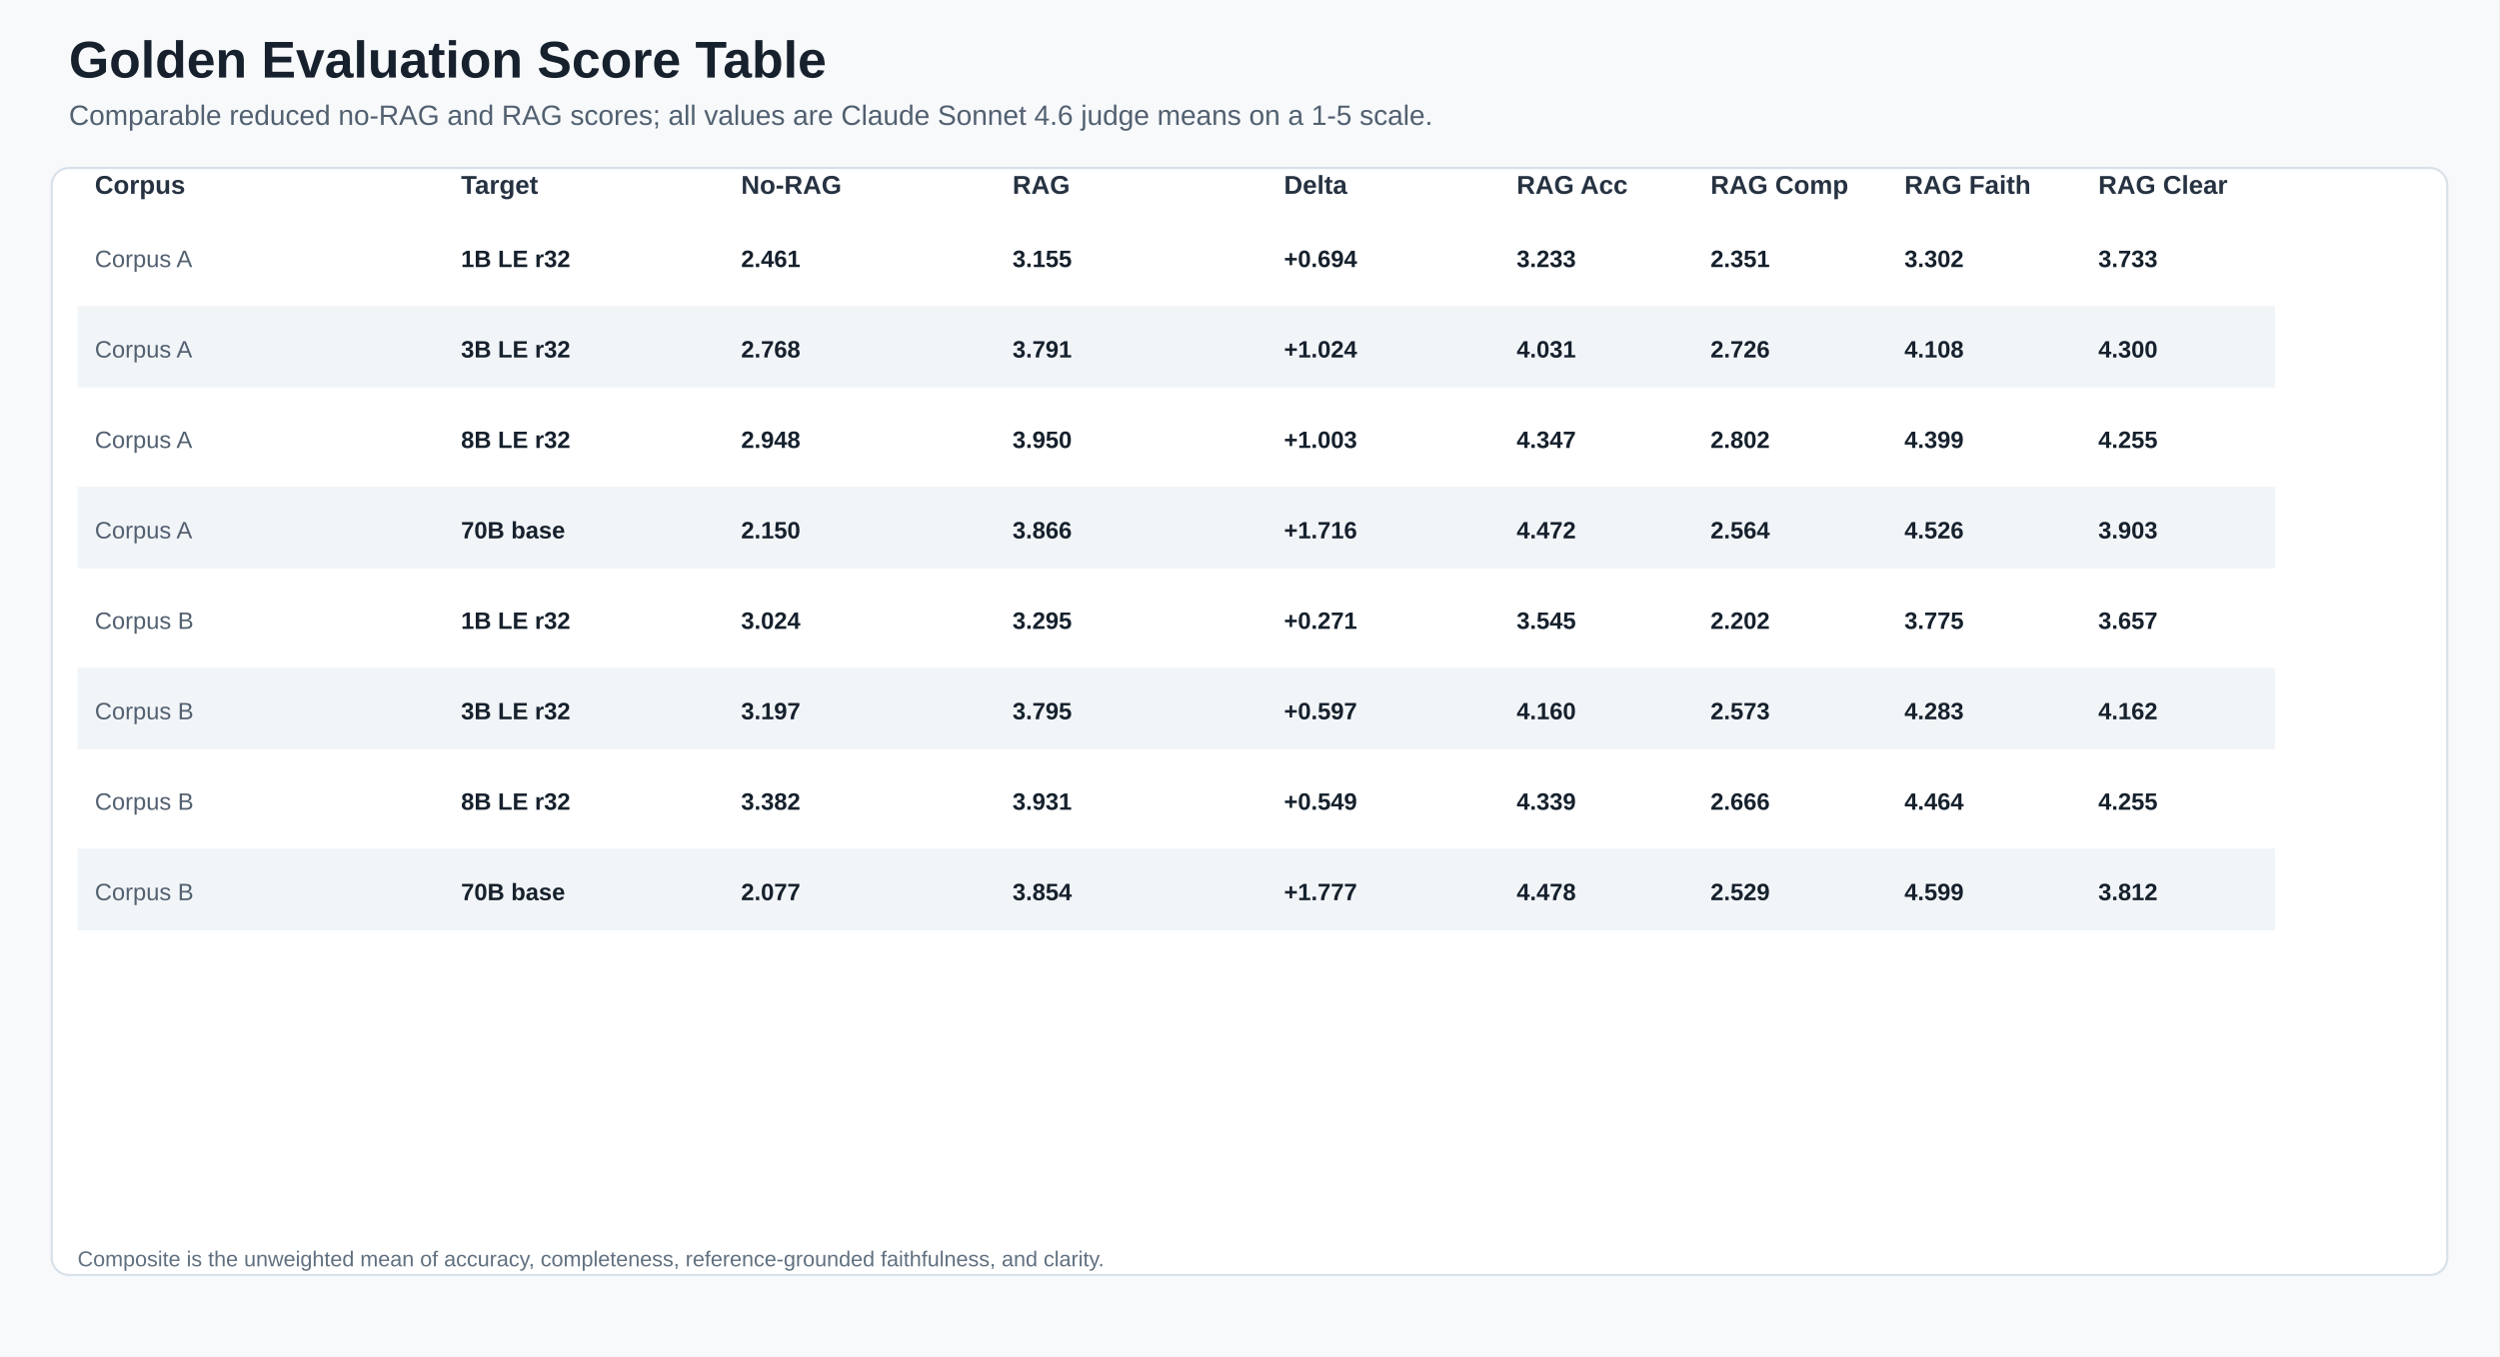
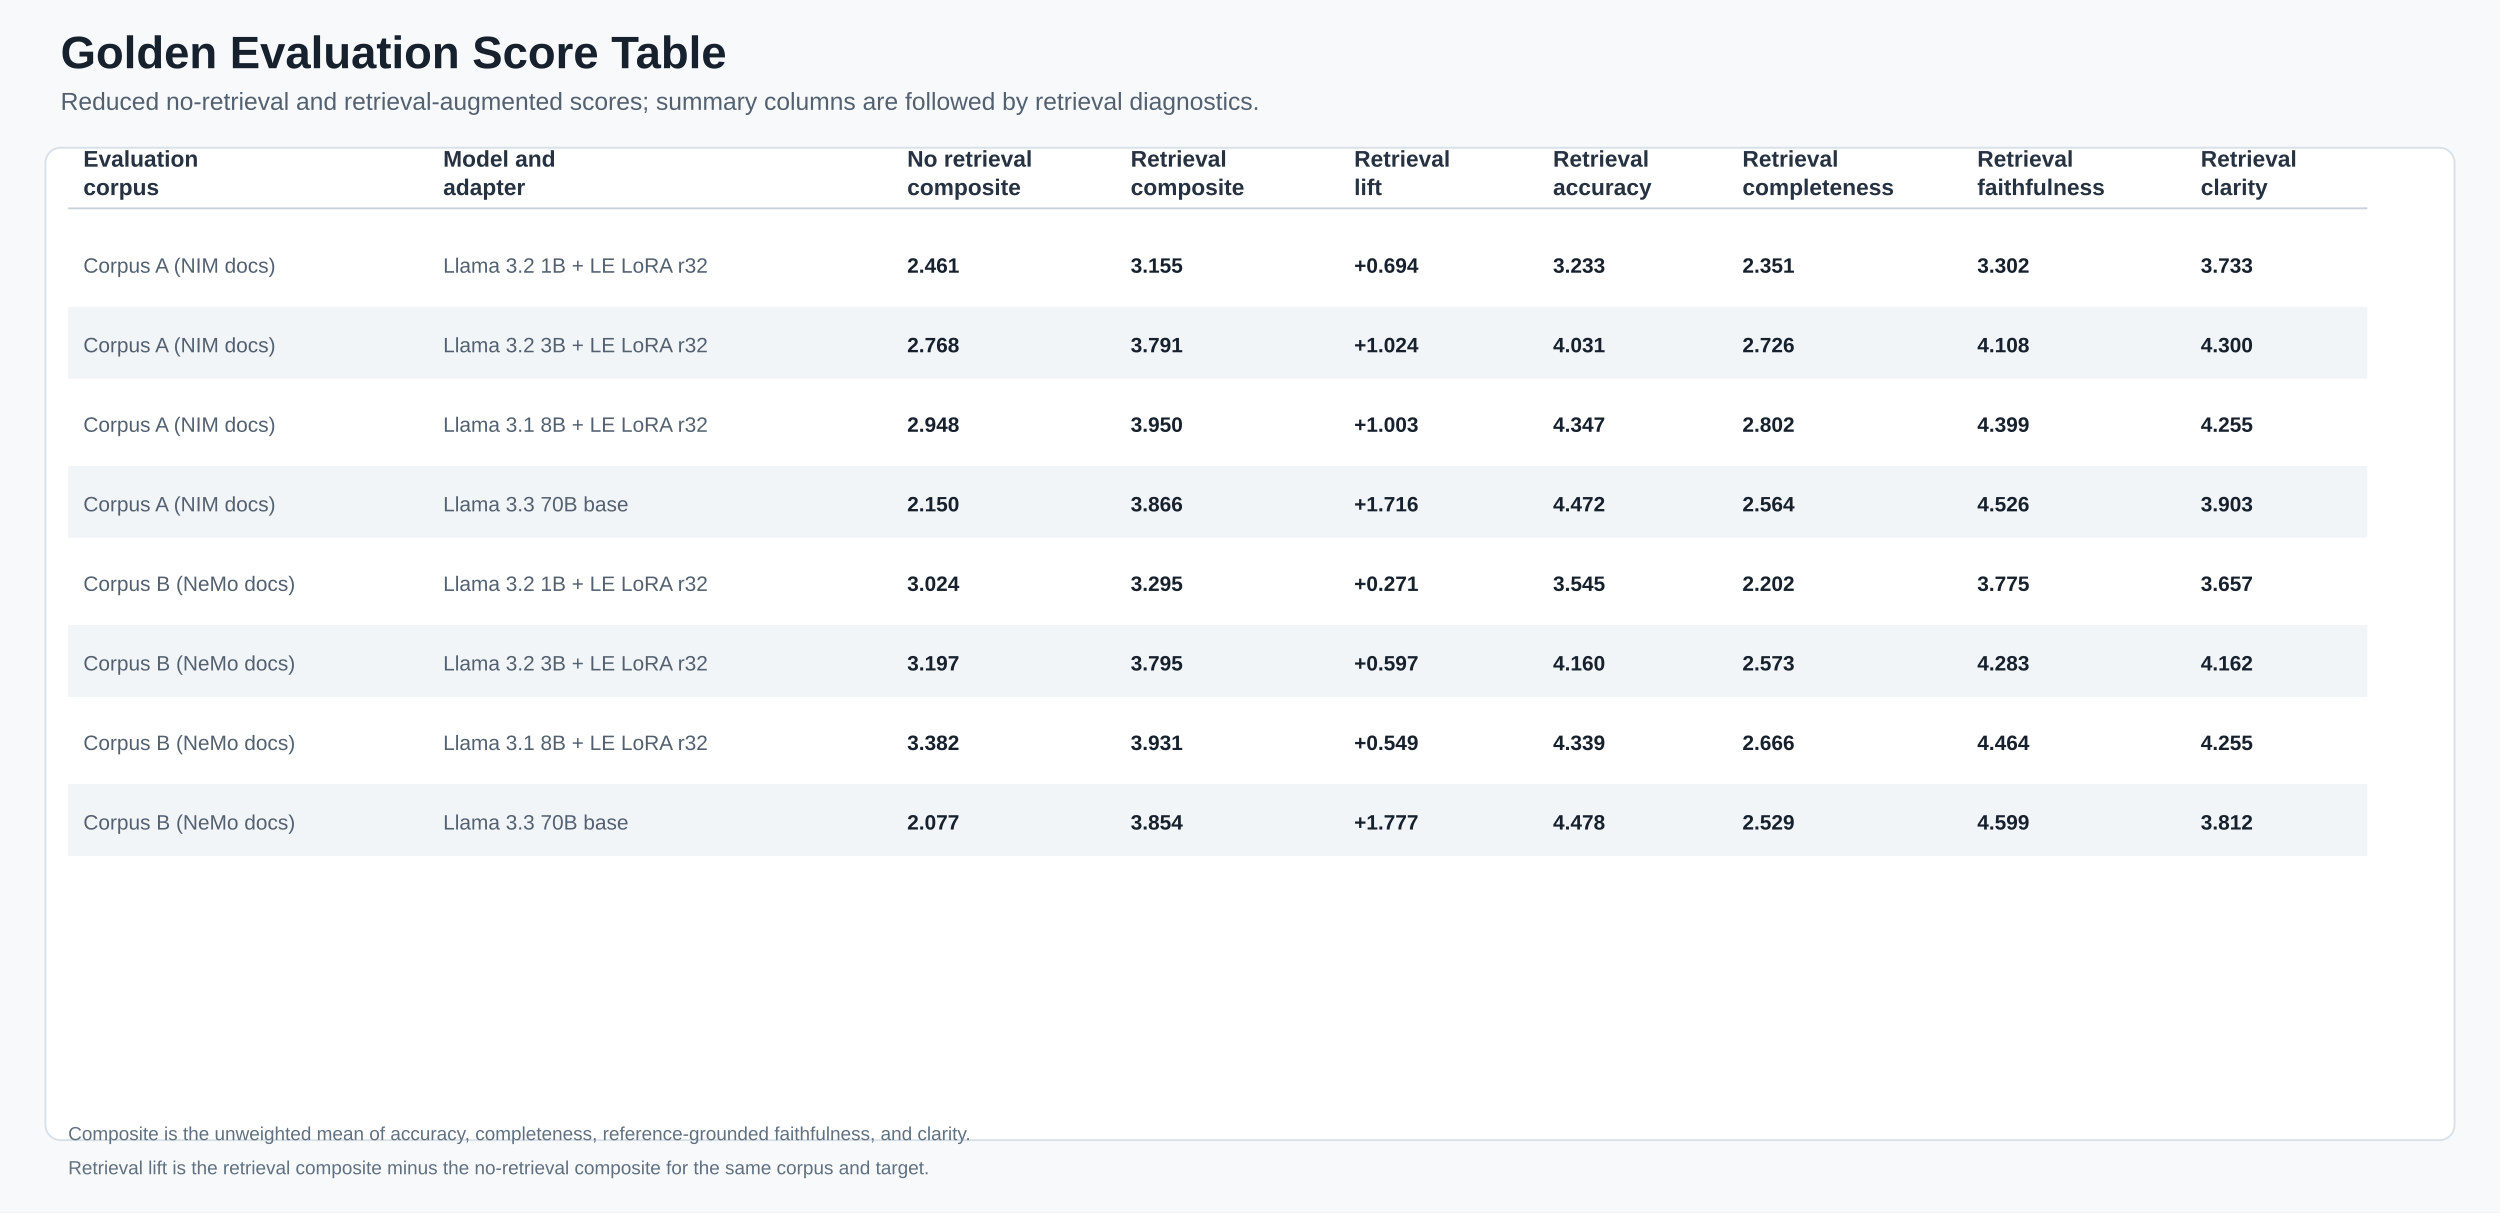
- <svg xmlns="http://www.w3.org/2000/svg" width="1160" height="630" viewBox="0 0 1160 630" role="img" aria-labelledby="title desc">
+ <svg xmlns="http://www.w3.org/2000/svg" width="1320" height="640" viewBox="0 0 1320 640" role="img" aria-labelledby="title desc">
  <style>
.bg{fill:#f7f9fb}.title{font:700 24px Arial,sans-serif;fill:#16212d}.subtitle{font:400 13px Arial,sans-serif;fill:#526070}
.label{font:700 12px Arial,sans-serif;fill:#263241}.small{font:400 11px Arial,sans-serif;fill:#526070}.tiny{font:400 10px Arial,sans-serif;fill:#607080}
.axis{stroke:#c9d2dc;stroke-width:1}.grid{stroke:#dbe2ea;stroke-width:1}.panel{fill:#ffffff;stroke:#d8e0e8;stroke-width:1;rx:8}
.norag{fill:#8794a3}.rag{fill:#15956f}.line{stroke:#9aa8b6;stroke-width:1}.value{font:700 11px Arial,sans-serif;fill:#16212d}
</style>
  <rect class="bg" x="0" y="0" width="100%" height="100%" />
  <text class="title" x="32" y="36">Golden Evaluation Score Table</text>
-   <text class="subtitle" x="32" y="58">Comparable reduced no-RAG and RAG scores; all values are Claude Sonnet 4.6 judge means on a 1-5 scale.</text>
-   <rect class="panel" x="24" y="78" width="1112" height="514" />
-   <text class="label" x="44" y="90">Corpus</text>
-   <text class="label" x="214" y="90">Target</text>
-   <text class="label" x="344" y="90">No-RAG</text>
-   <text class="label" x="470" y="90">RAG</text>
-   <text class="label" x="596" y="90">Delta</text>
-   <text class="label" x="704" y="90">RAG Acc</text>
-   <text class="label" x="794" y="90">RAG Comp</text>
-   <text class="label" x="884" y="90">RAG Faith</text>
-   <text class="label" x="974" y="90">RAG Clear</text>
-   <rect x="36" y="100" width="1020" height="38" fill="#ffffff" />
-   <text class="small" x="44" y="124">Corpus A</text>
-   <text class="value" x="214" y="124">1B LE r32</text>
-   <text class="value" x="344" y="124">2.461</text>
-   <text class="value" x="470" y="124">3.155</text>
-   <text class="value" x="596" y="124">+0.694</text>
-   <text class="value" x="704" y="124">3.233</text>
-   <text class="value" x="794" y="124">2.351</text>
-   <text class="value" x="884" y="124">3.302</text>
-   <text class="value" x="974" y="124">3.733</text>
-   <rect x="36" y="142" width="1020" height="38" fill="#f2f5f8" />
-   <text class="small" x="44" y="166">Corpus A</text>
-   <text class="value" x="214" y="166">3B LE r32</text>
-   <text class="value" x="344" y="166">2.768</text>
-   <text class="value" x="470" y="166">3.791</text>
-   <text class="value" x="596" y="166">+1.024</text>
-   <text class="value" x="704" y="166">4.031</text>
-   <text class="value" x="794" y="166">2.726</text>
-   <text class="value" x="884" y="166">4.108</text>
-   <text class="value" x="974" y="166">4.300</text>
-   <rect x="36" y="184" width="1020" height="38" fill="#ffffff" />
-   <text class="small" x="44" y="208">Corpus A</text>
-   <text class="value" x="214" y="208">8B LE r32</text>
-   <text class="value" x="344" y="208">2.948</text>
-   <text class="value" x="470" y="208">3.950</text>
-   <text class="value" x="596" y="208">+1.003</text>
-   <text class="value" x="704" y="208">4.347</text>
-   <text class="value" x="794" y="208">2.802</text>
-   <text class="value" x="884" y="208">4.399</text>
-   <text class="value" x="974" y="208">4.255</text>
-   <rect x="36" y="226" width="1020" height="38" fill="#f2f5f8" />
-   <text class="small" x="44" y="250">Corpus A</text>
-   <text class="value" x="214" y="250">70B base</text>
-   <text class="value" x="344" y="250">2.150</text>
-   <text class="value" x="470" y="250">3.866</text>
-   <text class="value" x="596" y="250">+1.716</text>
-   <text class="value" x="704" y="250">4.472</text>
-   <text class="value" x="794" y="250">2.564</text>
-   <text class="value" x="884" y="250">4.526</text>
-   <text class="value" x="974" y="250">3.903</text>
-   <rect x="36" y="268" width="1020" height="38" fill="#ffffff" />
-   <text class="small" x="44" y="292">Corpus B</text>
-   <text class="value" x="214" y="292">1B LE r32</text>
-   <text class="value" x="344" y="292">3.024</text>
-   <text class="value" x="470" y="292">3.295</text>
-   <text class="value" x="596" y="292">+0.271</text>
-   <text class="value" x="704" y="292">3.545</text>
-   <text class="value" x="794" y="292">2.202</text>
-   <text class="value" x="884" y="292">3.775</text>
-   <text class="value" x="974" y="292">3.657</text>
-   <rect x="36" y="310" width="1020" height="38" fill="#f2f5f8" />
-   <text class="small" x="44" y="334">Corpus B</text>
-   <text class="value" x="214" y="334">3B LE r32</text>
-   <text class="value" x="344" y="334">3.197</text>
-   <text class="value" x="470" y="334">3.795</text>
-   <text class="value" x="596" y="334">+0.597</text>
-   <text class="value" x="704" y="334">4.160</text>
-   <text class="value" x="794" y="334">2.573</text>
-   <text class="value" x="884" y="334">4.283</text>
-   <text class="value" x="974" y="334">4.162</text>
-   <rect x="36" y="352" width="1020" height="38" fill="#ffffff" />
-   <text class="small" x="44" y="376">Corpus B</text>
-   <text class="value" x="214" y="376">8B LE r32</text>
-   <text class="value" x="344" y="376">3.382</text>
-   <text class="value" x="470" y="376">3.931</text>
-   <text class="value" x="596" y="376">+0.549</text>
-   <text class="value" x="704" y="376">4.339</text>
-   <text class="value" x="794" y="376">2.666</text>
-   <text class="value" x="884" y="376">4.464</text>
-   <text class="value" x="974" y="376">4.255</text>
-   <rect x="36" y="394" width="1020" height="38" fill="#f2f5f8" />
-   <text class="small" x="44" y="418">Corpus B</text>
-   <text class="value" x="214" y="418">70B base</text>
-   <text class="value" x="344" y="418">2.077</text>
-   <text class="value" x="470" y="418">3.854</text>
-   <text class="value" x="596" y="418">+1.777</text>
-   <text class="value" x="704" y="418">4.478</text>
-   <text class="value" x="794" y="418">2.529</text>
-   <text class="value" x="884" y="418">4.599</text>
-   <text class="value" x="974" y="418">3.812</text>
-   <text class="tiny" x="36" y="588">Composite is the unweighted mean of accuracy, completeness, reference-grounded faithfulness, and clarity.</text>
+   <text class="subtitle" x="32" y="58">Reduced no-retrieval and retrieval-augmented scores; summary columns are followed by retrieval diagnostics.</text>
+   <rect class="panel" x="24" y="78" width="1272" height="524" />
+   <text class="label" x="44" y="88">Evaluation</text>
+   <text class="label" x="44" y="103">corpus</text>
+   <text class="label" x="234" y="88">Model and</text>
+   <text class="label" x="234" y="103">adapter</text>
+   <text class="label" x="479" y="88">No retrieval</text>
+   <text class="label" x="479" y="103">composite</text>
+   <text class="label" x="597" y="88">Retrieval</text>
+   <text class="label" x="597" y="103">composite</text>
+   <text class="label" x="715" y="88">Retrieval</text>
+   <text class="label" x="715" y="103">lift</text>
+   <text class="label" x="820" y="88">Retrieval</text>
+   <text class="label" x="820" y="103">accuracy</text>
+   <text class="label" x="920" y="88">Retrieval</text>
+   <text class="label" x="920" y="103">completeness</text>
+   <text class="label" x="1044" y="88">Retrieval</text>
+   <text class="label" x="1044" y="103">faithfulness</text>
+   <text class="label" x="1162" y="88">Retrieval</text>
+   <text class="label" x="1162" y="103">clarity</text>
+   <line class="axis" x1="36" y1="110" x2="1250" y2="110" />
+   <rect x="36" y="120" width="1214" height="38" fill="#ffffff" />
+   <text class="small" x="44" y="144">Corpus A (NIM docs)</text>
+   <text class="small" x="234" y="144">Llama 3.2 1B + LE LoRA r32</text>
+   <text class="value" x="479" y="144">2.461</text>
+   <text class="value" x="597" y="144">3.155</text>
+   <text class="value" x="715" y="144">+0.694</text>
+   <text class="value" x="820" y="144">3.233</text>
+   <text class="value" x="920" y="144">2.351</text>
+   <text class="value" x="1044" y="144">3.302</text>
+   <text class="value" x="1162" y="144">3.733</text>
+   <rect x="36" y="162" width="1214" height="38" fill="#f2f5f8" />
+   <text class="small" x="44" y="186">Corpus A (NIM docs)</text>
+   <text class="small" x="234" y="186">Llama 3.2 3B + LE LoRA r32</text>
+   <text class="value" x="479" y="186">2.768</text>
+   <text class="value" x="597" y="186">3.791</text>
+   <text class="value" x="715" y="186">+1.024</text>
+   <text class="value" x="820" y="186">4.031</text>
+   <text class="value" x="920" y="186">2.726</text>
+   <text class="value" x="1044" y="186">4.108</text>
+   <text class="value" x="1162" y="186">4.300</text>
+   <rect x="36" y="204" width="1214" height="38" fill="#ffffff" />
+   <text class="small" x="44" y="228">Corpus A (NIM docs)</text>
+   <text class="small" x="234" y="228">Llama 3.1 8B + LE LoRA r32</text>
+   <text class="value" x="479" y="228">2.948</text>
+   <text class="value" x="597" y="228">3.950</text>
+   <text class="value" x="715" y="228">+1.003</text>
+   <text class="value" x="820" y="228">4.347</text>
+   <text class="value" x="920" y="228">2.802</text>
+   <text class="value" x="1044" y="228">4.399</text>
+   <text class="value" x="1162" y="228">4.255</text>
+   <rect x="36" y="246" width="1214" height="38" fill="#f2f5f8" />
+   <text class="small" x="44" y="270">Corpus A (NIM docs)</text>
+   <text class="small" x="234" y="270">Llama 3.3 70B base</text>
+   <text class="value" x="479" y="270">2.150</text>
+   <text class="value" x="597" y="270">3.866</text>
+   <text class="value" x="715" y="270">+1.716</text>
+   <text class="value" x="820" y="270">4.472</text>
+   <text class="value" x="920" y="270">2.564</text>
+   <text class="value" x="1044" y="270">4.526</text>
+   <text class="value" x="1162" y="270">3.903</text>
+   <rect x="36" y="288" width="1214" height="38" fill="#ffffff" />
+   <text class="small" x="44" y="312">Corpus B (NeMo docs)</text>
+   <text class="small" x="234" y="312">Llama 3.2 1B + LE LoRA r32</text>
+   <text class="value" x="479" y="312">3.024</text>
+   <text class="value" x="597" y="312">3.295</text>
+   <text class="value" x="715" y="312">+0.271</text>
+   <text class="value" x="820" y="312">3.545</text>
+   <text class="value" x="920" y="312">2.202</text>
+   <text class="value" x="1044" y="312">3.775</text>
+   <text class="value" x="1162" y="312">3.657</text>
+   <rect x="36" y="330" width="1214" height="38" fill="#f2f5f8" />
+   <text class="small" x="44" y="354">Corpus B (NeMo docs)</text>
+   <text class="small" x="234" y="354">Llama 3.2 3B + LE LoRA r32</text>
+   <text class="value" x="479" y="354">3.197</text>
+   <text class="value" x="597" y="354">3.795</text>
+   <text class="value" x="715" y="354">+0.597</text>
+   <text class="value" x="820" y="354">4.160</text>
+   <text class="value" x="920" y="354">2.573</text>
+   <text class="value" x="1044" y="354">4.283</text>
+   <text class="value" x="1162" y="354">4.162</text>
+   <rect x="36" y="372" width="1214" height="38" fill="#ffffff" />
+   <text class="small" x="44" y="396">Corpus B (NeMo docs)</text>
+   <text class="small" x="234" y="396">Llama 3.1 8B + LE LoRA r32</text>
+   <text class="value" x="479" y="396">3.382</text>
+   <text class="value" x="597" y="396">3.931</text>
+   <text class="value" x="715" y="396">+0.549</text>
+   <text class="value" x="820" y="396">4.339</text>
+   <text class="value" x="920" y="396">2.666</text>
+   <text class="value" x="1044" y="396">4.464</text>
+   <text class="value" x="1162" y="396">4.255</text>
+   <rect x="36" y="414" width="1214" height="38" fill="#f2f5f8" />
+   <text class="small" x="44" y="438">Corpus B (NeMo docs)</text>
+   <text class="small" x="234" y="438">Llama 3.3 70B base</text>
+   <text class="value" x="479" y="438">2.077</text>
+   <text class="value" x="597" y="438">3.854</text>
+   <text class="value" x="715" y="438">+1.777</text>
+   <text class="value" x="820" y="438">4.478</text>
+   <text class="value" x="920" y="438">2.529</text>
+   <text class="value" x="1044" y="438">4.599</text>
+   <text class="value" x="1162" y="438">3.812</text>
+   <text class="tiny" x="36" y="602">Composite is the unweighted mean of accuracy, completeness, reference-grounded faithfulness, and clarity.</text>
+   <text class="tiny" x="36" y="620">Retrieval lift is the retrieval composite minus the no-retrieval composite for the same corpus and target.</text>
</svg>
